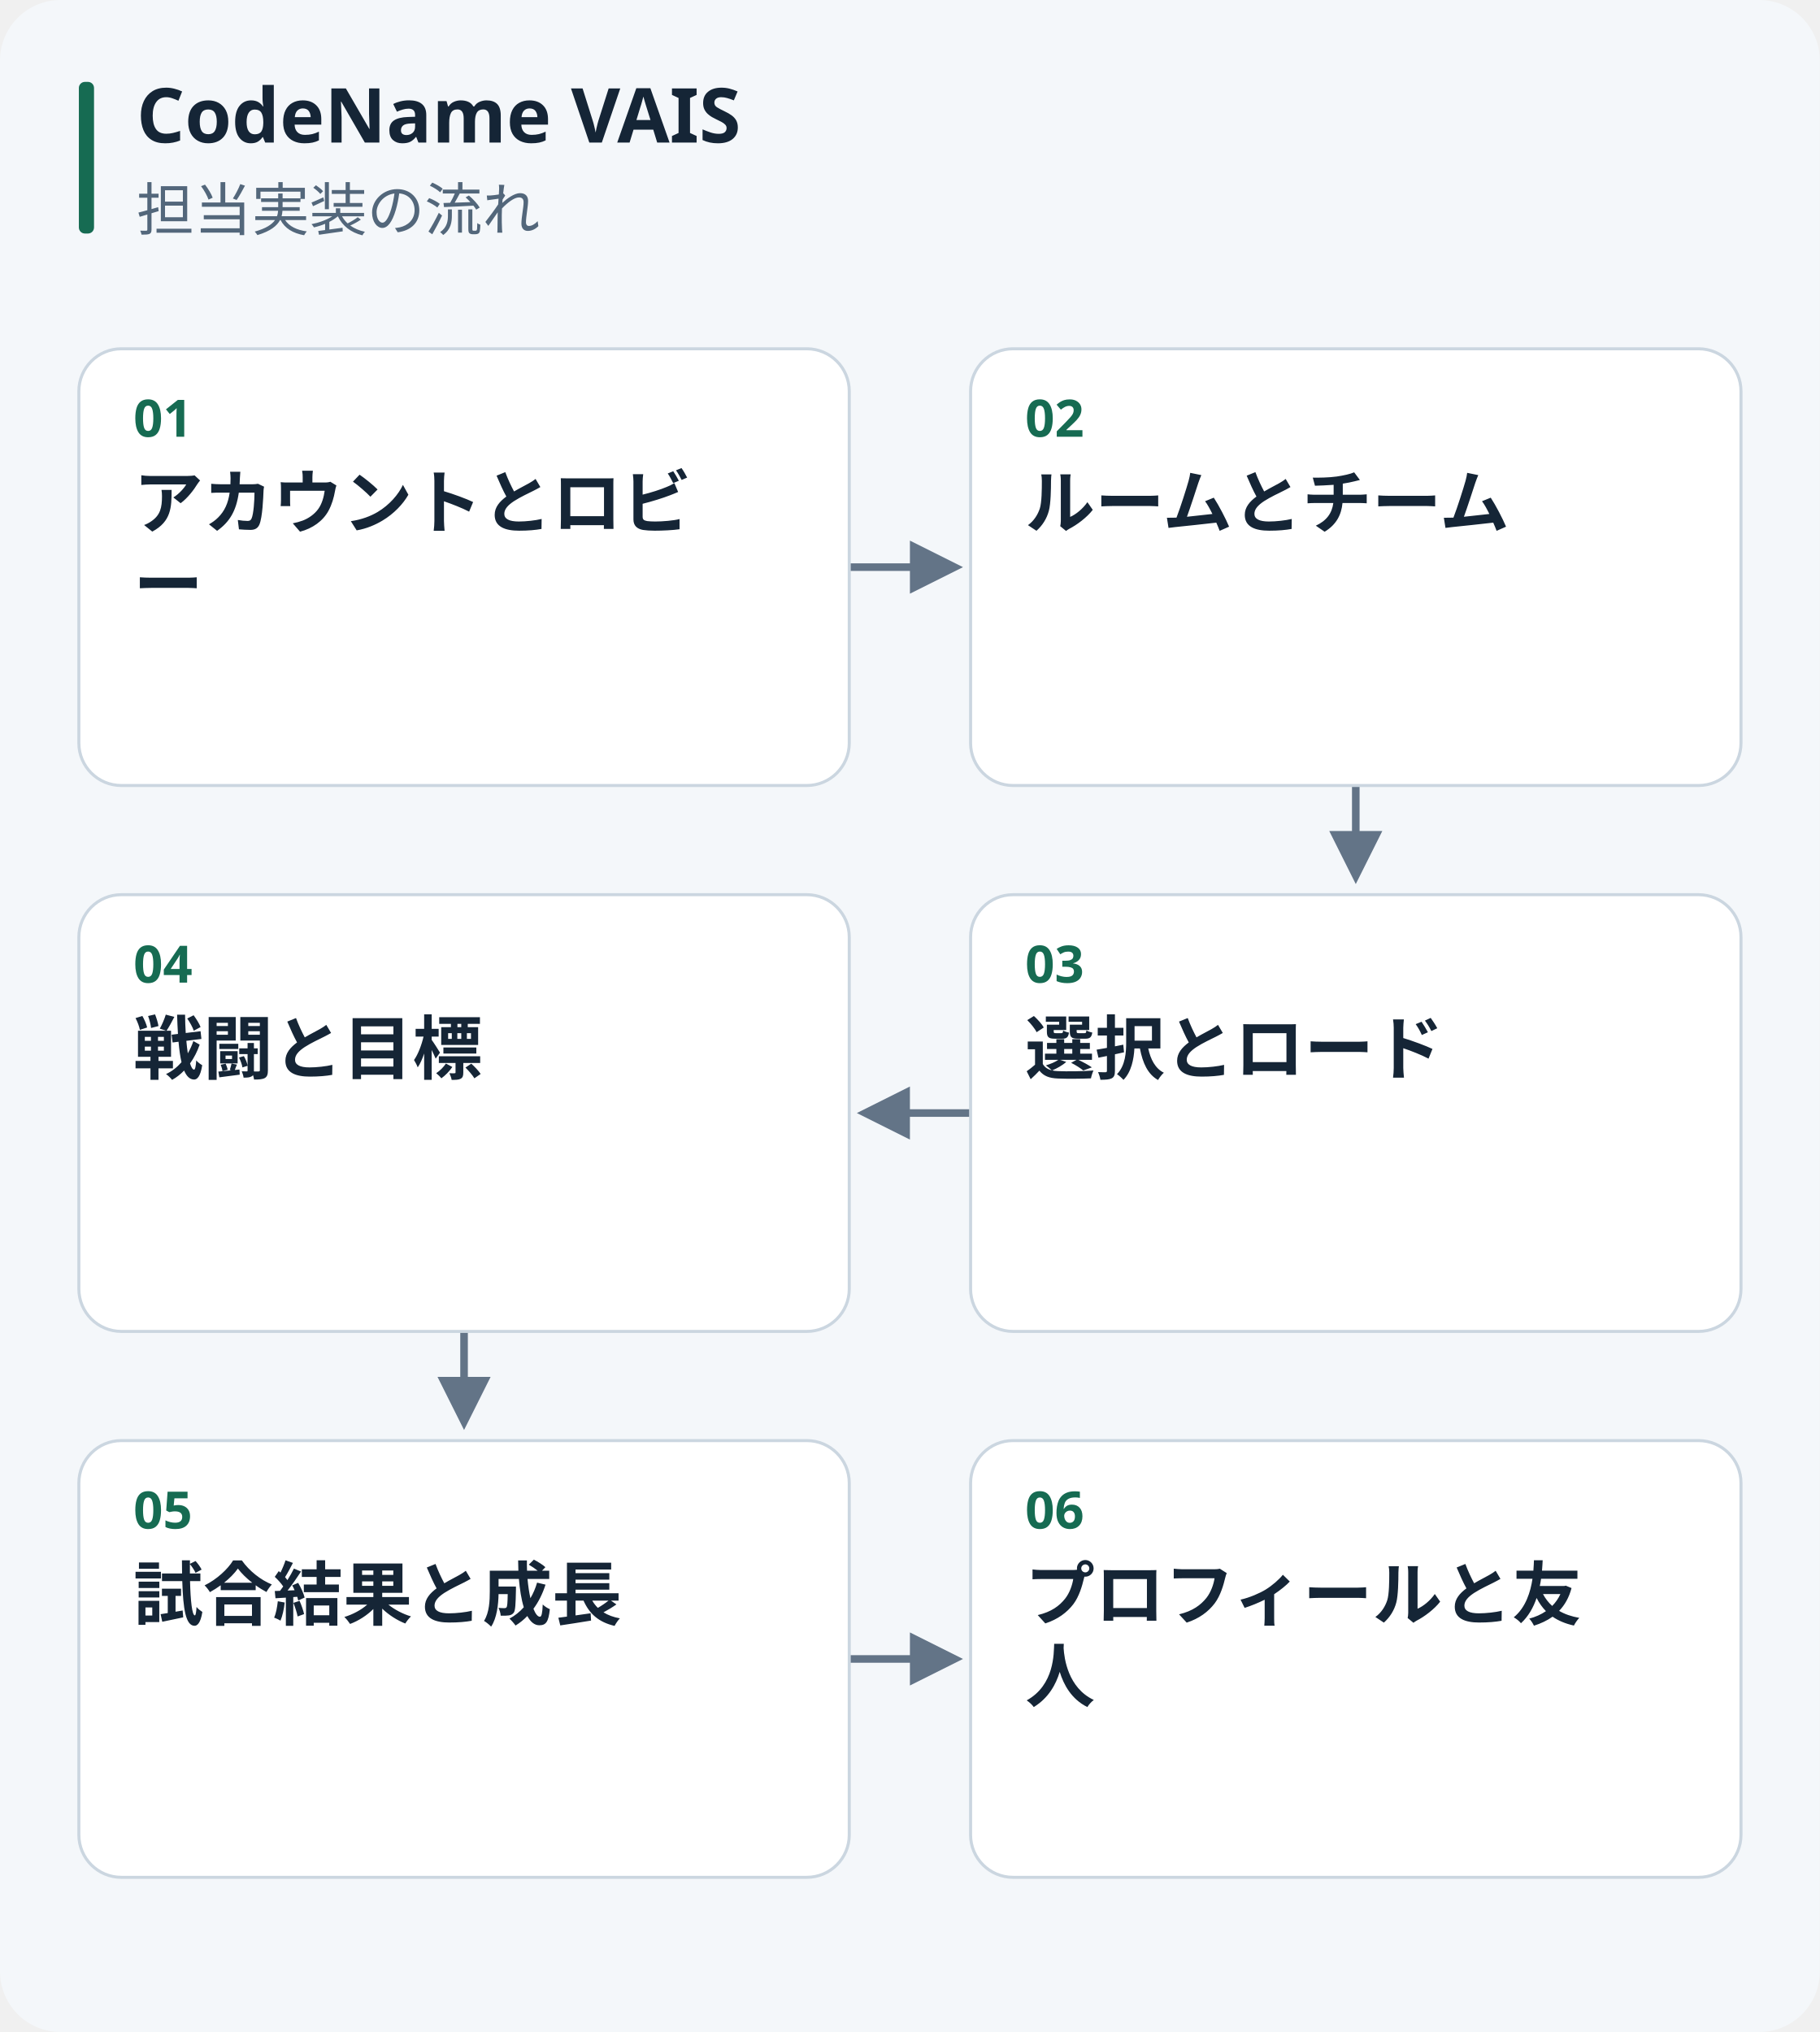
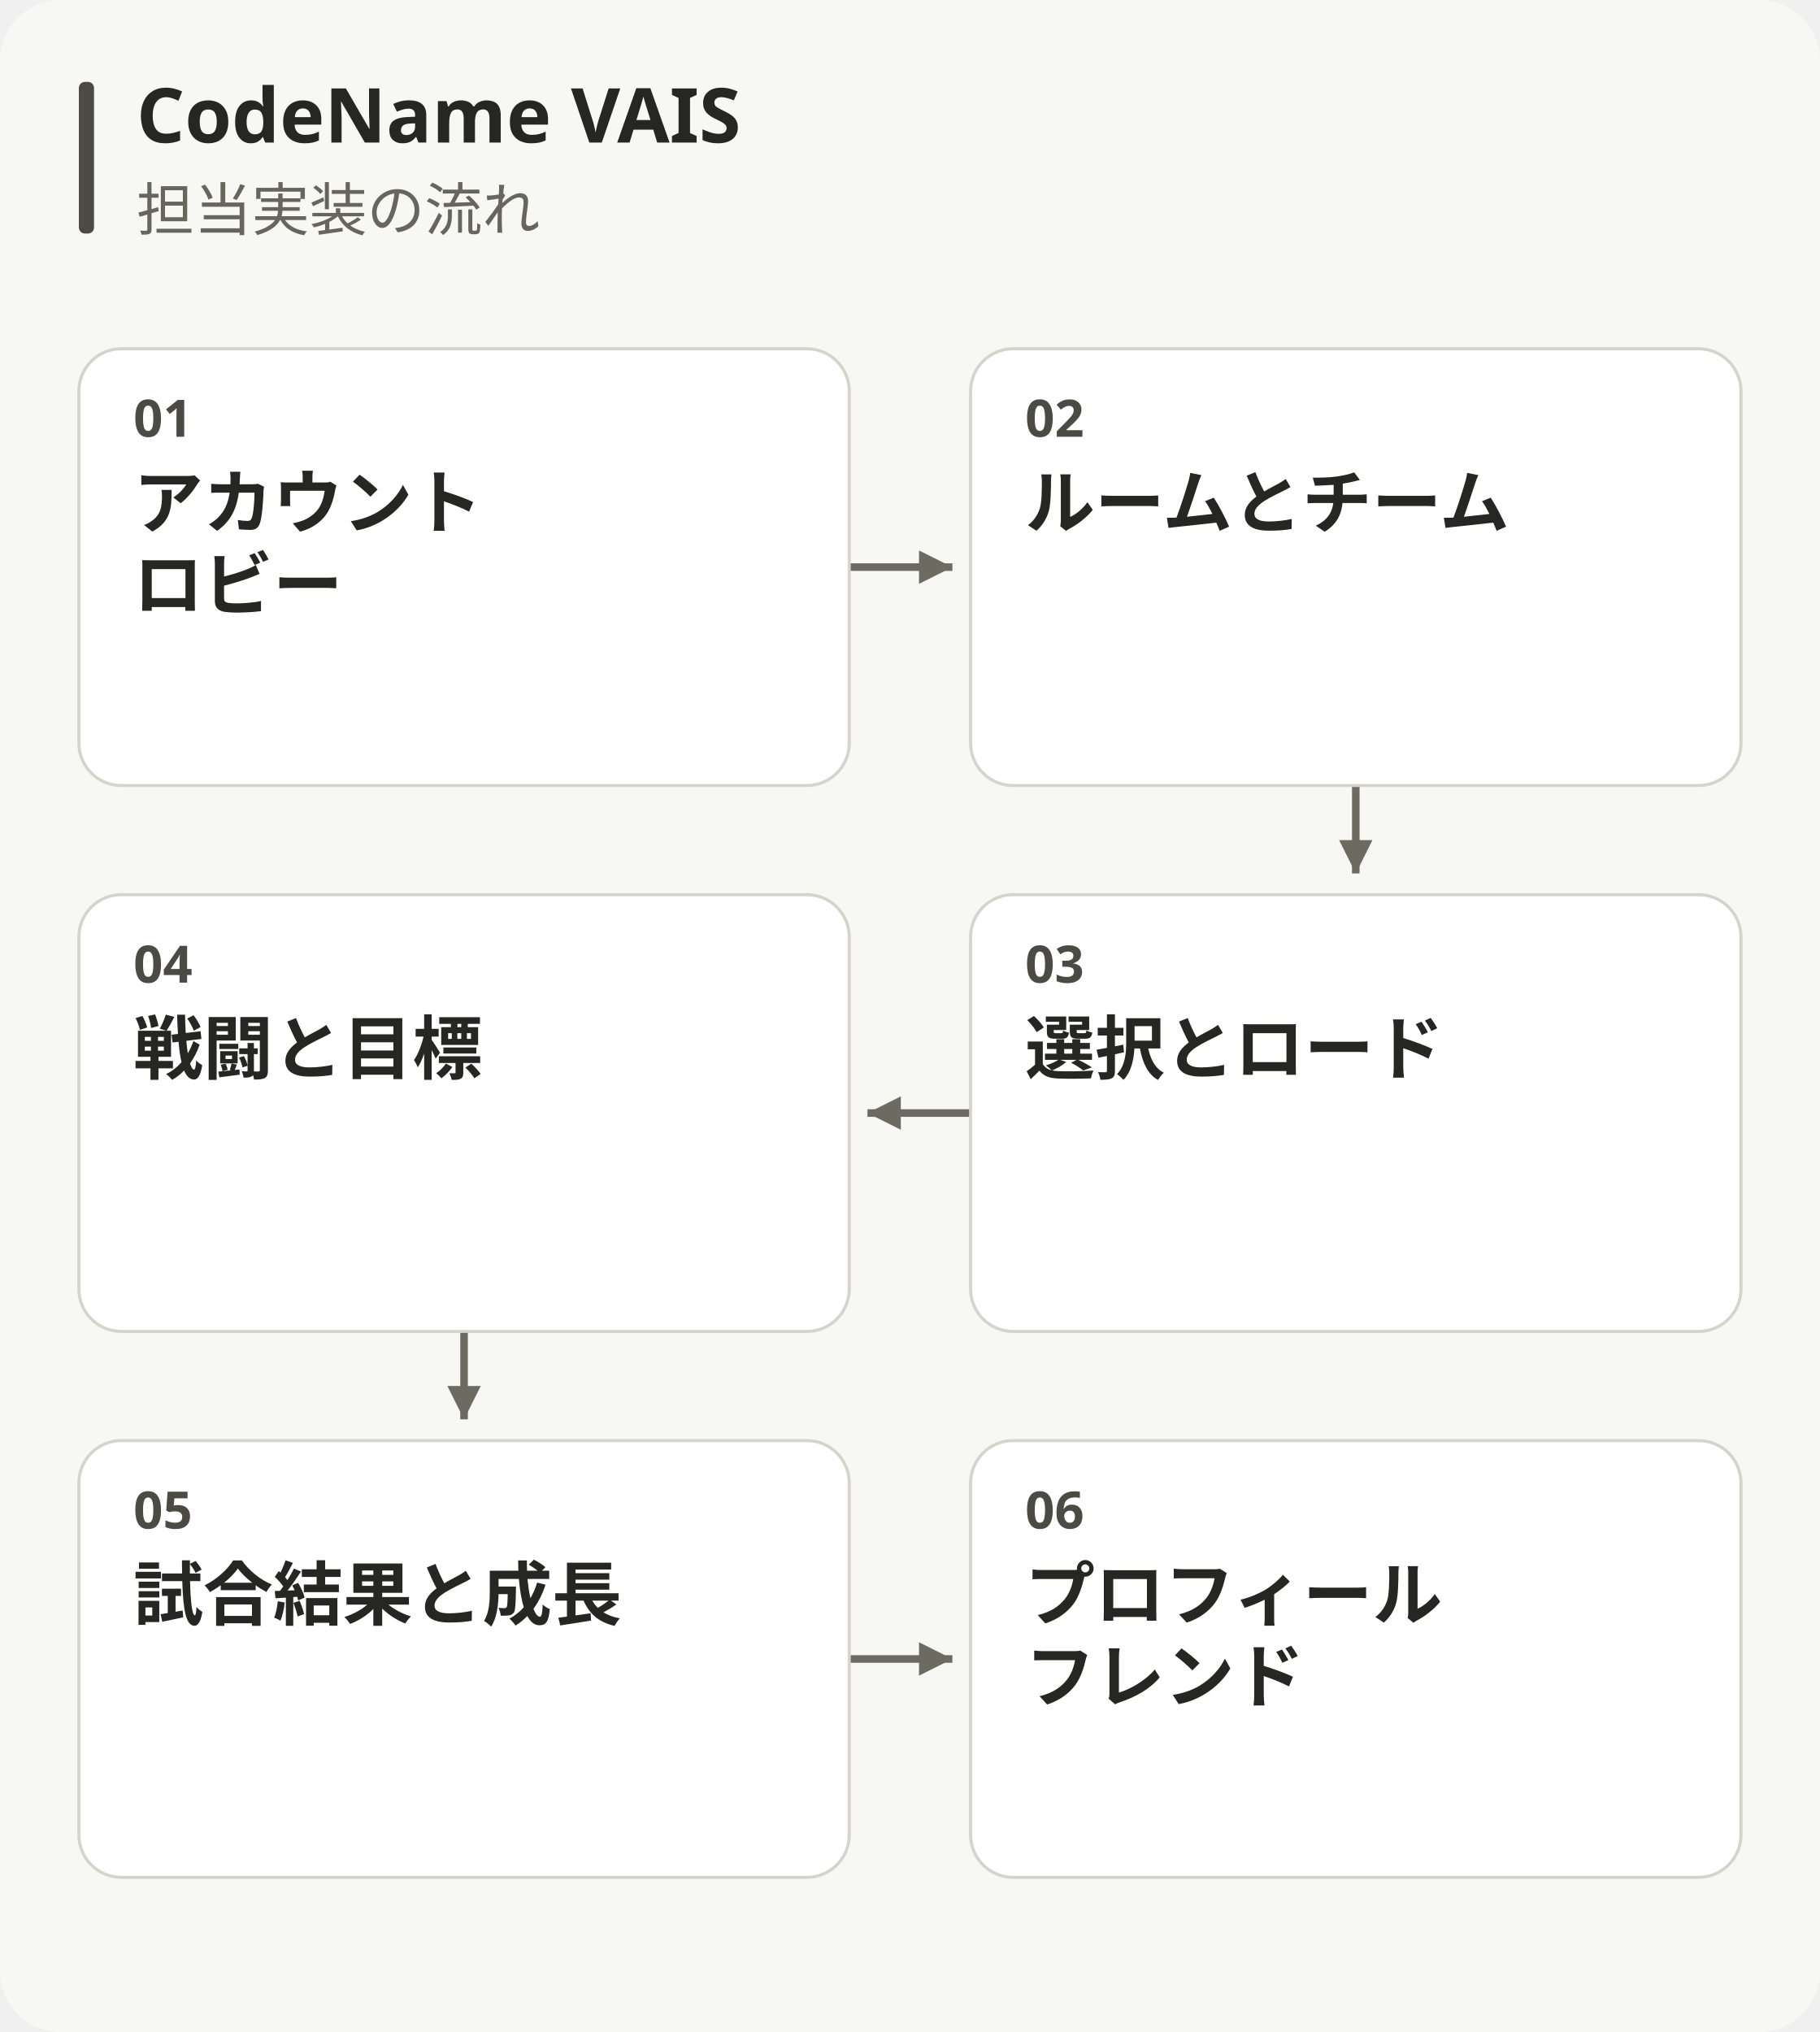
<svg xmlns="http://www.w3.org/2000/svg" width="600" height="670" viewBox="0 0 600 670" role="img" aria-labelledby="title desc">
-   <defs>
-     <marker id="arrow" viewBox="0 0 10 10" refX="8" refY="5" markerWidth="7" markerHeight="7" orient="auto-start-reverse">
-       <path d="M0 0 L10 5 L0 10Z" fill="#637487" />
-     </marker>
-   </defs>
-   <rect width="600" height="100%" rx="20" fill="#f4f7fa" />
-   <rect x="26" y="27" width="5" height="50" rx="2" fill="#166b52" />
-   <text x="45" y="47" fill="#152536" font-size="25" font-weight="700" font-family="Segoe UI,Malgun Gothic,Yu Gothic,sans-serif">CodeName VAIS</text>
-   <text x="45" y="76" fill="#53677b" font-size="19" font-family="Segoe UI,Malgun Gothic,Yu Gothic,sans-serif">担当実装の流れ</text>
-   <path d="M280 187 H314" fill="none" stroke="#637487" stroke-width="2.5" marker-end="url(#arrow)" />
-   <path d="M447 259 V288" fill="none" stroke="#637487" stroke-width="2.5" marker-end="url(#arrow)" />
-   <path d="M320 367 H286" fill="none" stroke="#637487" stroke-width="2.5" marker-end="url(#arrow)" />
-   <path d="M153 439 V468" fill="none" stroke="#637487" stroke-width="2.5" marker-end="url(#arrow)" />
-   <path d="M280 547 H314" fill="none" stroke="#637487" stroke-width="2.5" marker-end="url(#arrow)" />
-   <rect x="26" y="115" width="254" height="144" rx="14" fill="#fff" stroke="#cbd6e0" />
-   <text x="44" y="144" font-size="17" font-weight="700" fill="#166b52" font-family="Segoe UI,sans-serif">01</text>
-   <text x="44" y="174" fill="#152536" font-size="23" font-weight="600" font-family="Segoe UI,Malgun Gothic,Yu Gothic,sans-serif">アカウントとロビ</text>
-   <text x="44" y="201" fill="#152536" font-size="23" font-weight="600" font-family="Segoe UI,Malgun Gothic,Yu Gothic,sans-serif">ー</text>
-   <rect x="320" y="115" width="254" height="144" rx="14" fill="#fff" stroke="#cbd6e0" />
-   <text x="338" y="144" font-size="17" font-weight="700" fill="#166b52" font-family="Segoe UI,sans-serif">02</text>
-   <text x="338" y="174" fill="#152536" font-size="23" font-weight="600" font-family="Segoe UI,Malgun Gothic,Yu Gothic,sans-serif">ルームとチーム</text>
-   <rect x="320" y="295" width="254" height="144" rx="14" fill="#fff" stroke="#cbd6e0" />
-   <text x="338" y="324" font-size="17" font-weight="700" fill="#166b52" font-family="Segoe UI,sans-serif">03</text>
-   <text x="338" y="354" fill="#152536" font-size="23" font-weight="600" font-family="Segoe UI,Malgun Gothic,Yu Gothic,sans-serif">選択とロード</text>
-   <rect x="26" y="295" width="254" height="144" rx="14" fill="#fff" stroke="#cbd6e0" />
-   <text x="44" y="324" font-size="17" font-weight="700" fill="#166b52" font-family="Segoe UI,sans-serif">04</text>
-   <text x="44" y="354" fill="#152536" font-size="23" font-weight="600" font-family="Segoe UI,Malgun Gothic,Yu Gothic,sans-serif">戦闘と目標</text>
-   <rect x="26" y="475" width="254" height="144" rx="14" fill="#fff" stroke="#cbd6e0" />
-   <text x="44" y="504" font-size="17" font-weight="700" fill="#166b52" font-family="Segoe UI,sans-serif">05</text>
-   <text x="44" y="534" fill="#152536" font-size="23" font-weight="600" font-family="Segoe UI,Malgun Gothic,Yu Gothic,sans-serif">試合結果と成長</text>
-   <rect x="320" y="475" width="254" height="144" rx="14" fill="#fff" stroke="#cbd6e0" />
-   <text x="338" y="504" font-size="17" font-weight="700" fill="#166b52" font-family="Segoe UI,sans-serif">06</text>
-   <text x="338" y="534" fill="#152536" font-size="23" font-weight="600" font-family="Segoe UI,Malgun Gothic,Yu Gothic,sans-serif">プロフィールと友</text>
-   <text x="338" y="561" fill="#152536" font-size="23" font-weight="600" font-family="Segoe UI,Malgun Gothic,Yu Gothic,sans-serif">人</text>
+   <rect width="600" height="100%" rx="20" fill="#f7f7f3" />
+   <rect x="26" y="27" width="5" height="50" rx="2" fill="#4b4b43" />
+   <text x="45" y="47" fill="#262623" font-size="25" font-weight="700" font-family="Yu Gothic,Meiryo,Hiragino Kaku Gothic ProN,sans-serif">CodeName VAIS</text>
+   <text x="45" y="76" fill="#66665d" font-size="19" font-family="Yu Gothic,Meiryo,Hiragino Kaku Gothic ProN,sans-serif">担当実装の流れ</text>
+   <path d="M280 187 H314" fill="none" stroke="#6b6b62" stroke-width="2.5" stroke-linejoin="round" />
+   <polygon points="314,187 303,181.5 303,192.5" fill="#6b6b62" />
+   <path d="M447 259 V288" fill="none" stroke="#6b6b62" stroke-width="2.5" stroke-linejoin="round" />
+   <polygon points="447,288 452.5,277 441.5,277" fill="#6b6b62" />
+   <path d="M320 367 H286" fill="none" stroke="#6b6b62" stroke-width="2.5" stroke-linejoin="round" />
+   <polygon points="286,367 297,372.5 297,361.5" fill="#6b6b62" />
+   <path d="M153 439 V468" fill="none" stroke="#6b6b62" stroke-width="2.5" stroke-linejoin="round" />
+   <polygon points="153,468 158.5,457 147.5,457" fill="#6b6b62" />
+   <path d="M280 547 H314" fill="none" stroke="#6b6b62" stroke-width="2.5" stroke-linejoin="round" />
+   <polygon points="314,547 303,541.5 303,552.5" fill="#6b6b62" />
+   <rect x="26" y="115" width="254" height="144" rx="14" fill="#fff" stroke="#d4d4ca" />
+   <text x="44" y="144" font-size="17" font-weight="700" fill="#4b4b43" font-family="Yu Gothic,Meiryo,Hiragino Kaku Gothic ProN,sans-serif">01</text>
+   <text x="44" y="174" fill="#262623" font-size="23" font-weight="600" font-family="Yu Gothic,Meiryo,Hiragino Kaku Gothic ProN,sans-serif">アカウント</text>
+   <text x="44" y="201" fill="#262623" font-size="23" font-weight="600" font-family="Yu Gothic,Meiryo,Hiragino Kaku Gothic ProN,sans-serif">ロビー</text>
+   <rect x="320" y="115" width="254" height="144" rx="14" fill="#fff" stroke="#d4d4ca" />
+   <text x="338" y="144" font-size="17" font-weight="700" fill="#4b4b43" font-family="Yu Gothic,Meiryo,Hiragino Kaku Gothic ProN,sans-serif">02</text>
+   <text x="338" y="174" fill="#262623" font-size="23" font-weight="600" font-family="Yu Gothic,Meiryo,Hiragino Kaku Gothic ProN,sans-serif">ルームとチーム</text>
+   <rect x="320" y="295" width="254" height="144" rx="14" fill="#fff" stroke="#d4d4ca" />
+   <text x="338" y="324" font-size="17" font-weight="700" fill="#4b4b43" font-family="Yu Gothic,Meiryo,Hiragino Kaku Gothic ProN,sans-serif">03</text>
+   <text x="338" y="354" fill="#262623" font-size="23" font-weight="600" font-family="Yu Gothic,Meiryo,Hiragino Kaku Gothic ProN,sans-serif">選択とロード</text>
+   <rect x="26" y="295" width="254" height="144" rx="14" fill="#fff" stroke="#d4d4ca" />
+   <text x="44" y="324" font-size="17" font-weight="700" fill="#4b4b43" font-family="Yu Gothic,Meiryo,Hiragino Kaku Gothic ProN,sans-serif">04</text>
+   <text x="44" y="354" fill="#262623" font-size="23" font-weight="600" font-family="Yu Gothic,Meiryo,Hiragino Kaku Gothic ProN,sans-serif">戦闘と目標</text>
+   <rect x="26" y="475" width="254" height="144" rx="14" fill="#fff" stroke="#d4d4ca" />
+   <text x="44" y="504" font-size="17" font-weight="700" fill="#4b4b43" font-family="Yu Gothic,Meiryo,Hiragino Kaku Gothic ProN,sans-serif">05</text>
+   <text x="44" y="534" fill="#262623" font-size="23" font-weight="600" font-family="Yu Gothic,Meiryo,Hiragino Kaku Gothic ProN,sans-serif">試合結果と成長</text>
+   <rect x="320" y="475" width="254" height="144" rx="14" fill="#fff" stroke="#d4d4ca" />
+   <text x="338" y="504" font-size="17" font-weight="700" fill="#4b4b43" font-family="Yu Gothic,Meiryo,Hiragino Kaku Gothic ProN,sans-serif">06</text>
+   <text x="338" y="534" fill="#262623" font-size="23" font-weight="600" font-family="Yu Gothic,Meiryo,Hiragino Kaku Gothic ProN,sans-serif">プロフィール</text>
+   <text x="338" y="561" fill="#262623" font-size="23" font-weight="600" font-family="Yu Gothic,Meiryo,Hiragino Kaku Gothic ProN,sans-serif">フレンド</text>
</svg>
